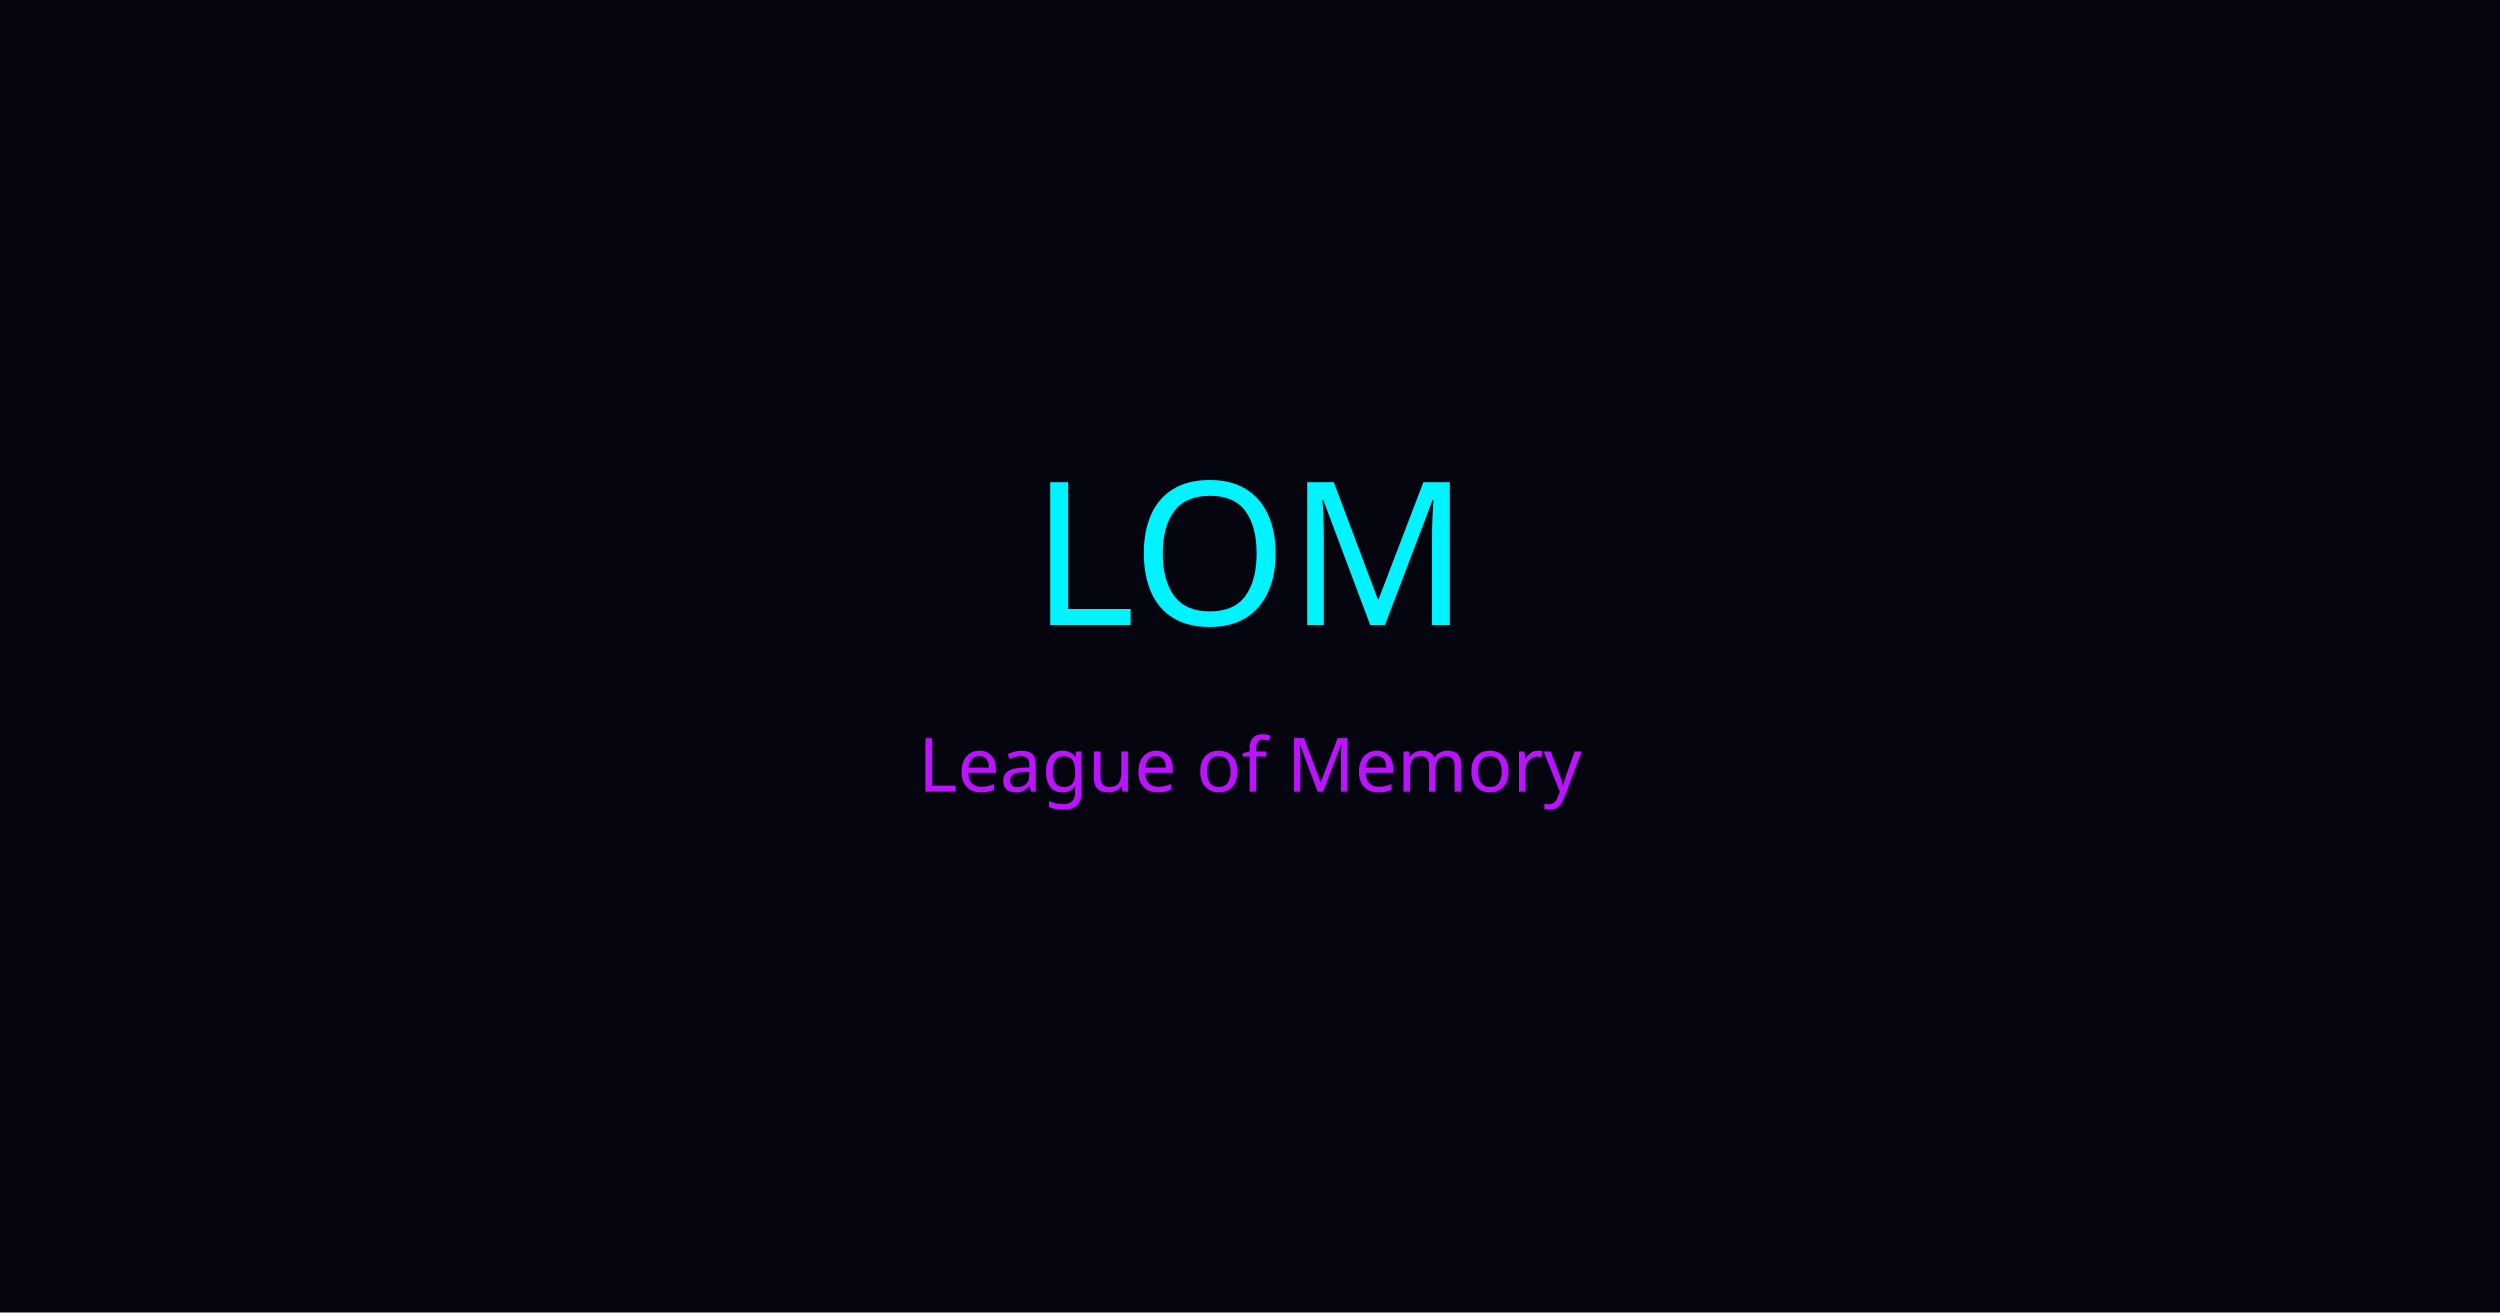
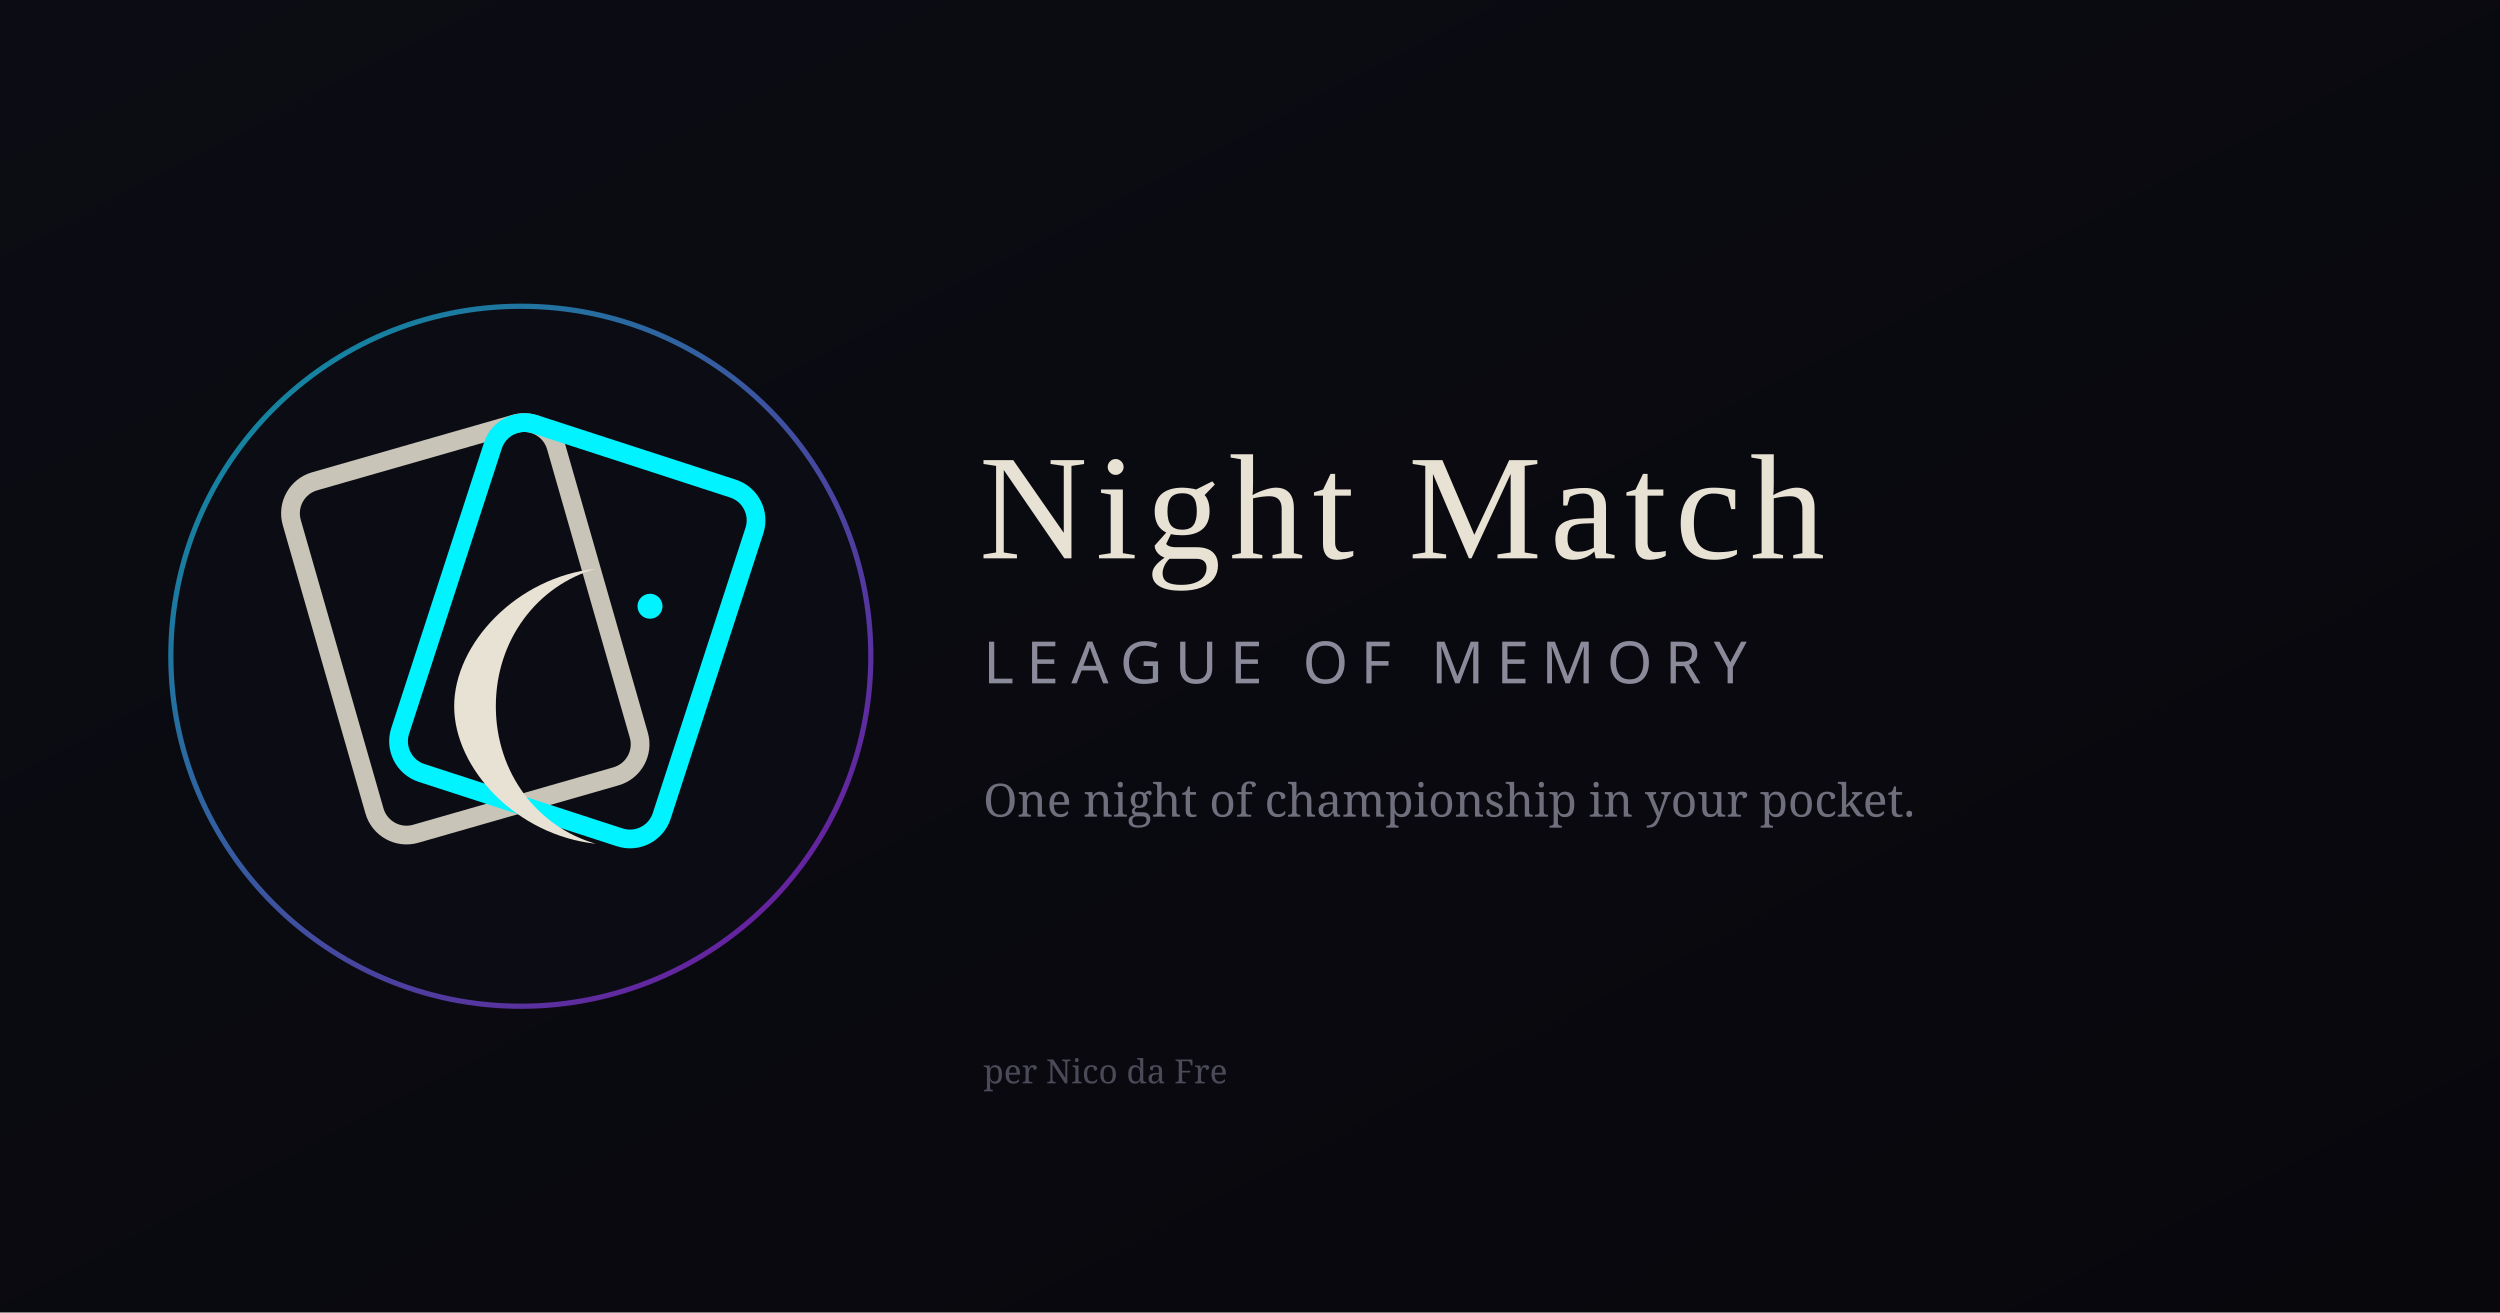
- <svg xmlns="http://www.w3.org/2000/svg" viewBox="0 0 1200 630" role="img" aria-label="League of Memory">
-   <rect width="1200" height="630" fill="#050510" />
-   <text x="600" y="300" text-anchor="middle" font-family="Orbitron, sans-serif" font-size="96" fill="#00f3ff">LOM</text>
-   <text x="600" y="380" text-anchor="middle" font-family="Rajdhani, sans-serif" font-size="36" fill="#bc13fe">League of Memory</text>
+ <svg xmlns="http://www.w3.org/2000/svg" viewBox="0 0 1200 630" role="img" aria-label="Night Match — League of Memory">
+   <defs>
+     <linearGradient id="bg" x1="0" y1="0" x2="1" y2="1">
+       <stop offset="0%" stop-color="#0c0c14" />
+       <stop offset="100%" stop-color="#07070c" />
+     </linearGradient>
+     <linearGradient id="rim" x1="0" y1="0" x2="1" y2="1">
+       <stop offset="0%" stop-color="#00f3ff" />
+       <stop offset="100%" stop-color="#bc13fe" />
+     </linearGradient>
+   </defs>
+   <rect width="1200" height="630" fill="url(#bg)" />
+   <line x1="72" y1="72" x2="72" y2="558" stroke="url(#rim)" stroke-width="2" opacity=".55" />
+   <circle cx="250" cy="315" r="168" fill="#0c0c14" />
+   <circle cx="250" cy="315" r="168" fill="none" stroke="url(#rim)" stroke-width="2.5" opacity=".6" />
+   <g transform="translate(-6 59) rotate(-16 256 256)" fill="none" stroke="#c8c4b8" stroke-width="9" stroke-linejoin="round">
+     <rect x="168" y="148" width="132" height="176" rx="16" />
+   </g>
+   <g transform="translate(-6 59) rotate(18 256 256)" fill="none" stroke="#00f3ff" stroke-width="9" stroke-linejoin="round">
+     <rect x="212" y="148" width="132" height="176" rx="16" />
+   </g>
+   <g transform="translate(-6 59)">
+     <path fill="#e8e2d4" d="M292 214c-28 8-48 34-48 66s20 58 48 66c-38-4-68-36-68-66s30-62 68-66z" />
+     <circle cx="318" cy="232" r="6" fill="#00f3ff" />
+   </g>
+   <text x="470" y="268" fill="#e8e2d4" font-family="Georgia, 'Times New Roman', serif" font-size="72" letter-spacing="4">Night Match</text>
+   <text x="472" y="328" fill="#8a8a9a" font-family="system-ui, sans-serif" font-size="28" letter-spacing="6">LEAGUE OF MEMORY</text>
+   <text x="472" y="392" fill="#6e6e7c" font-family="Georgia, serif" font-size="22">One night of championship in your pocket.</text>
+   <text x="472" y="520" fill="#4a4a58" font-family="Georgia, serif" font-size="16">per Nico da Fre</text>
</svg>
